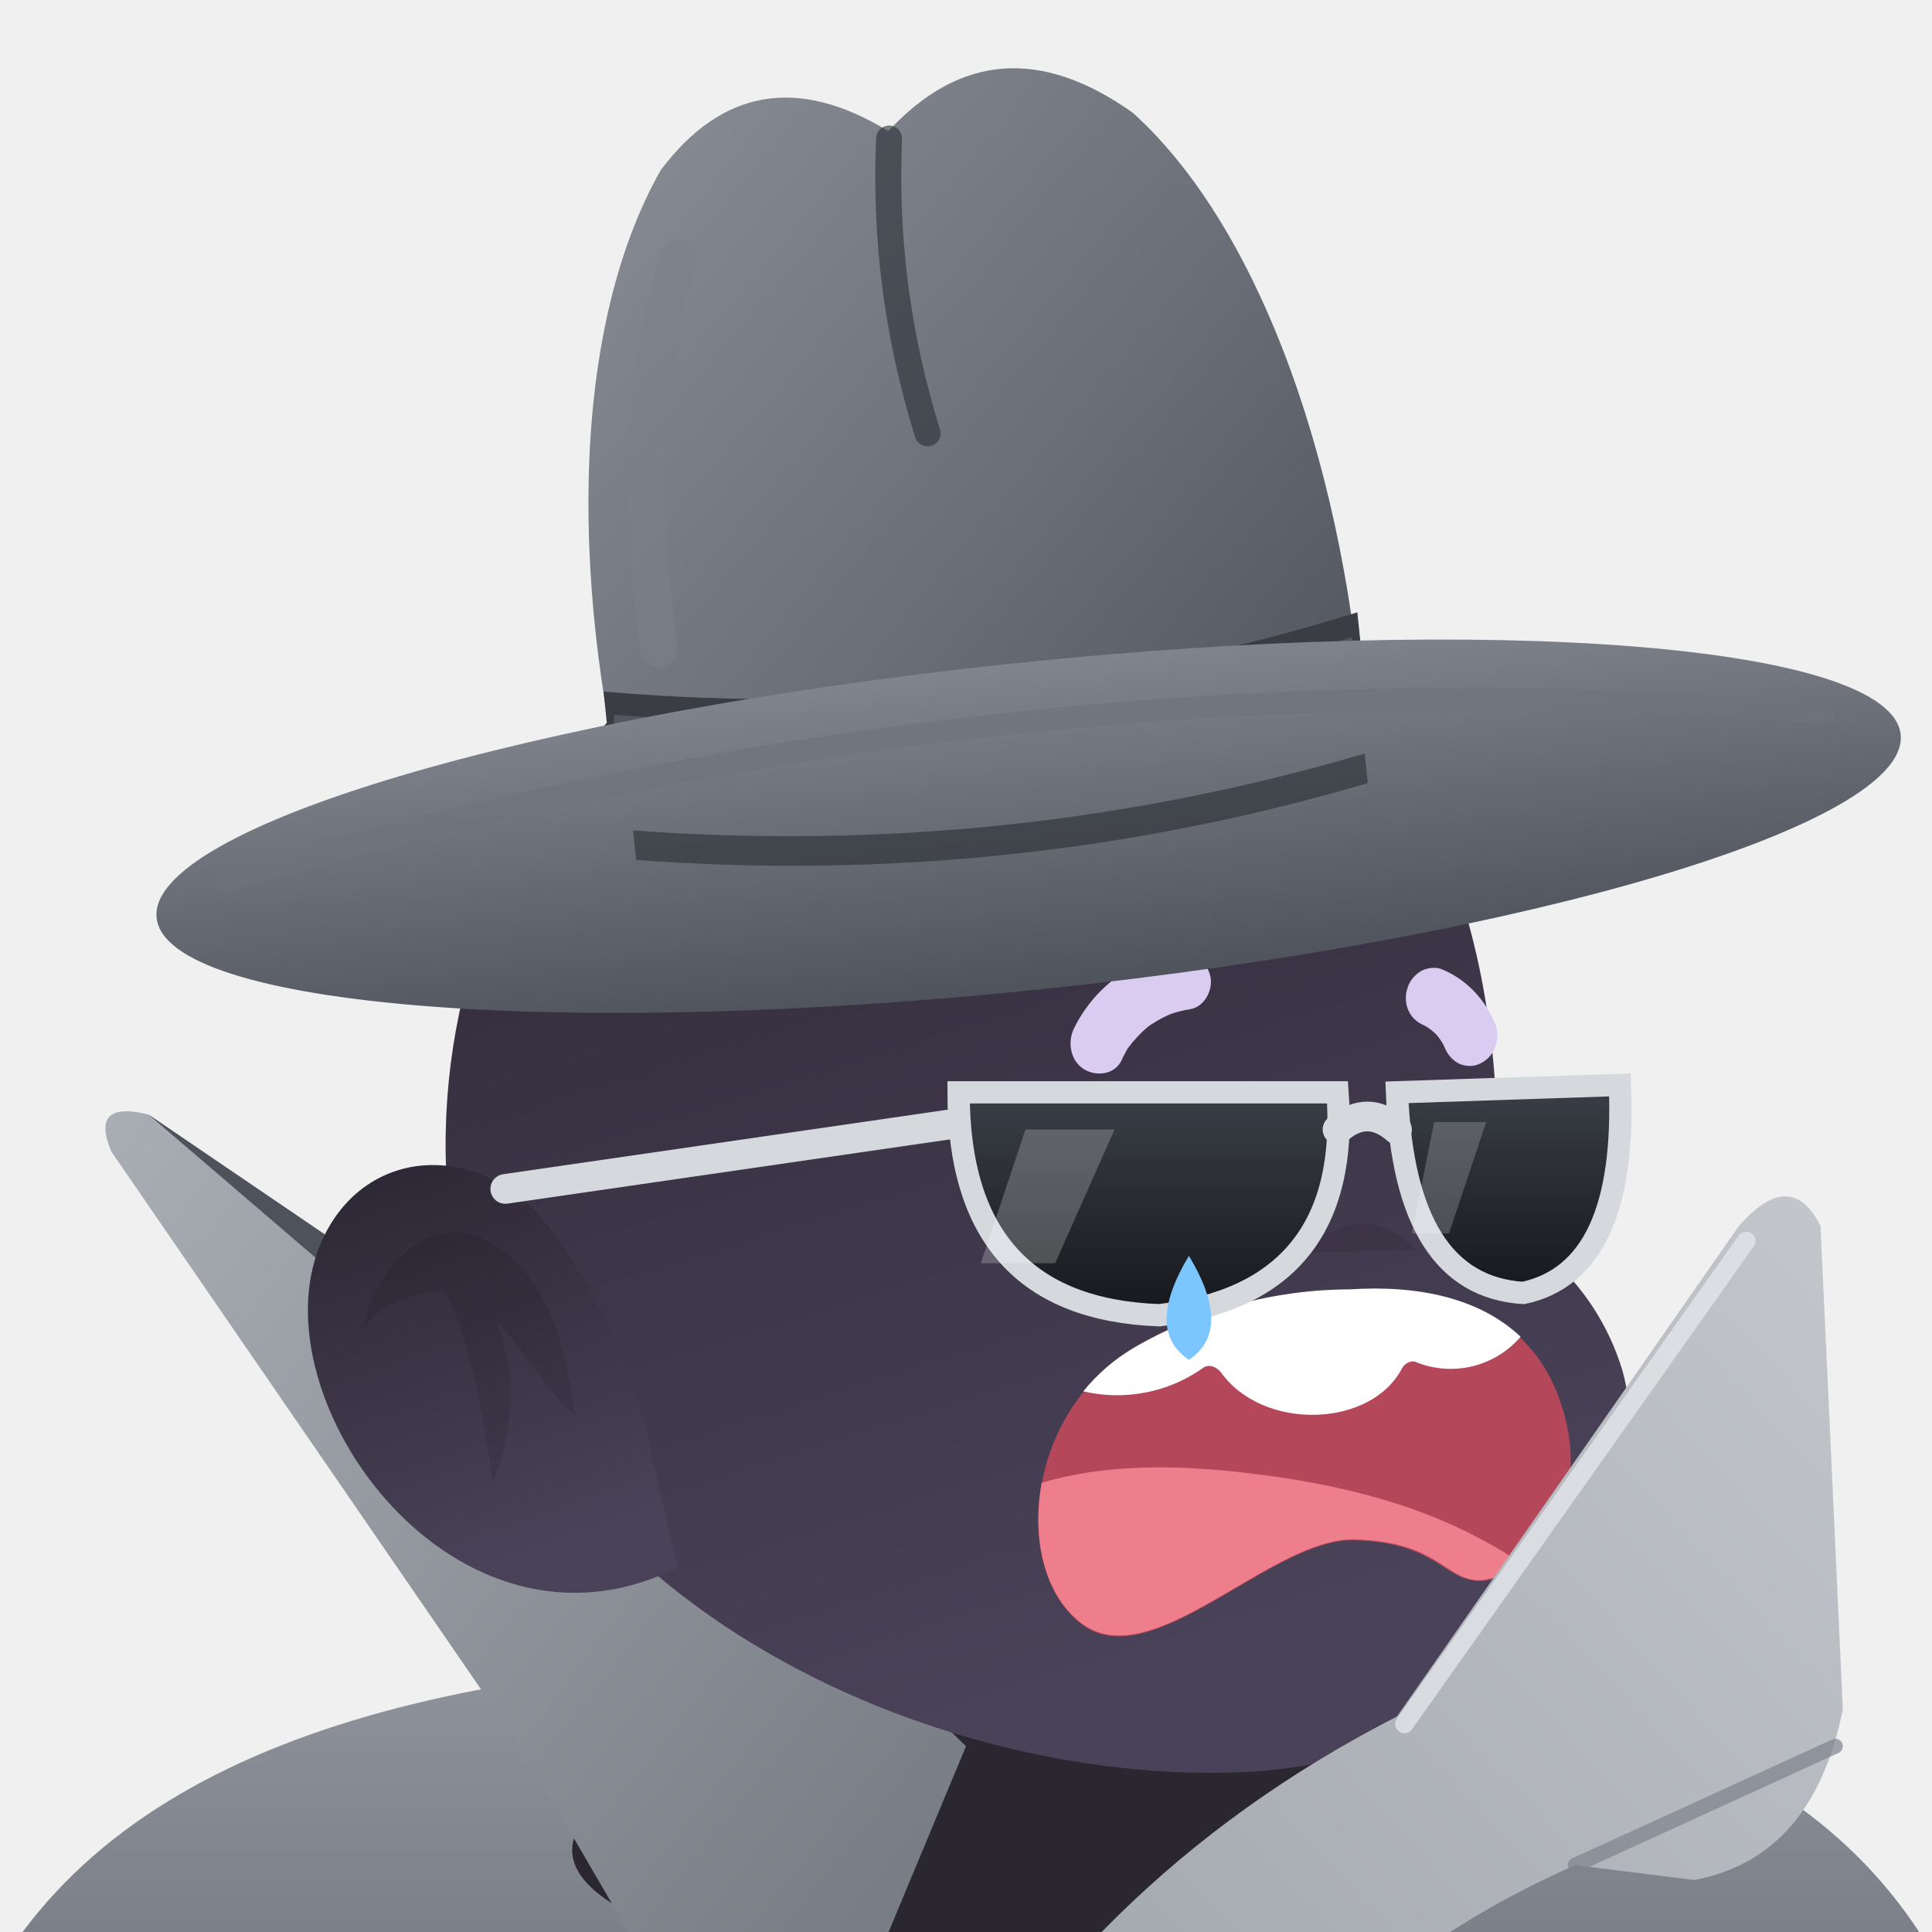
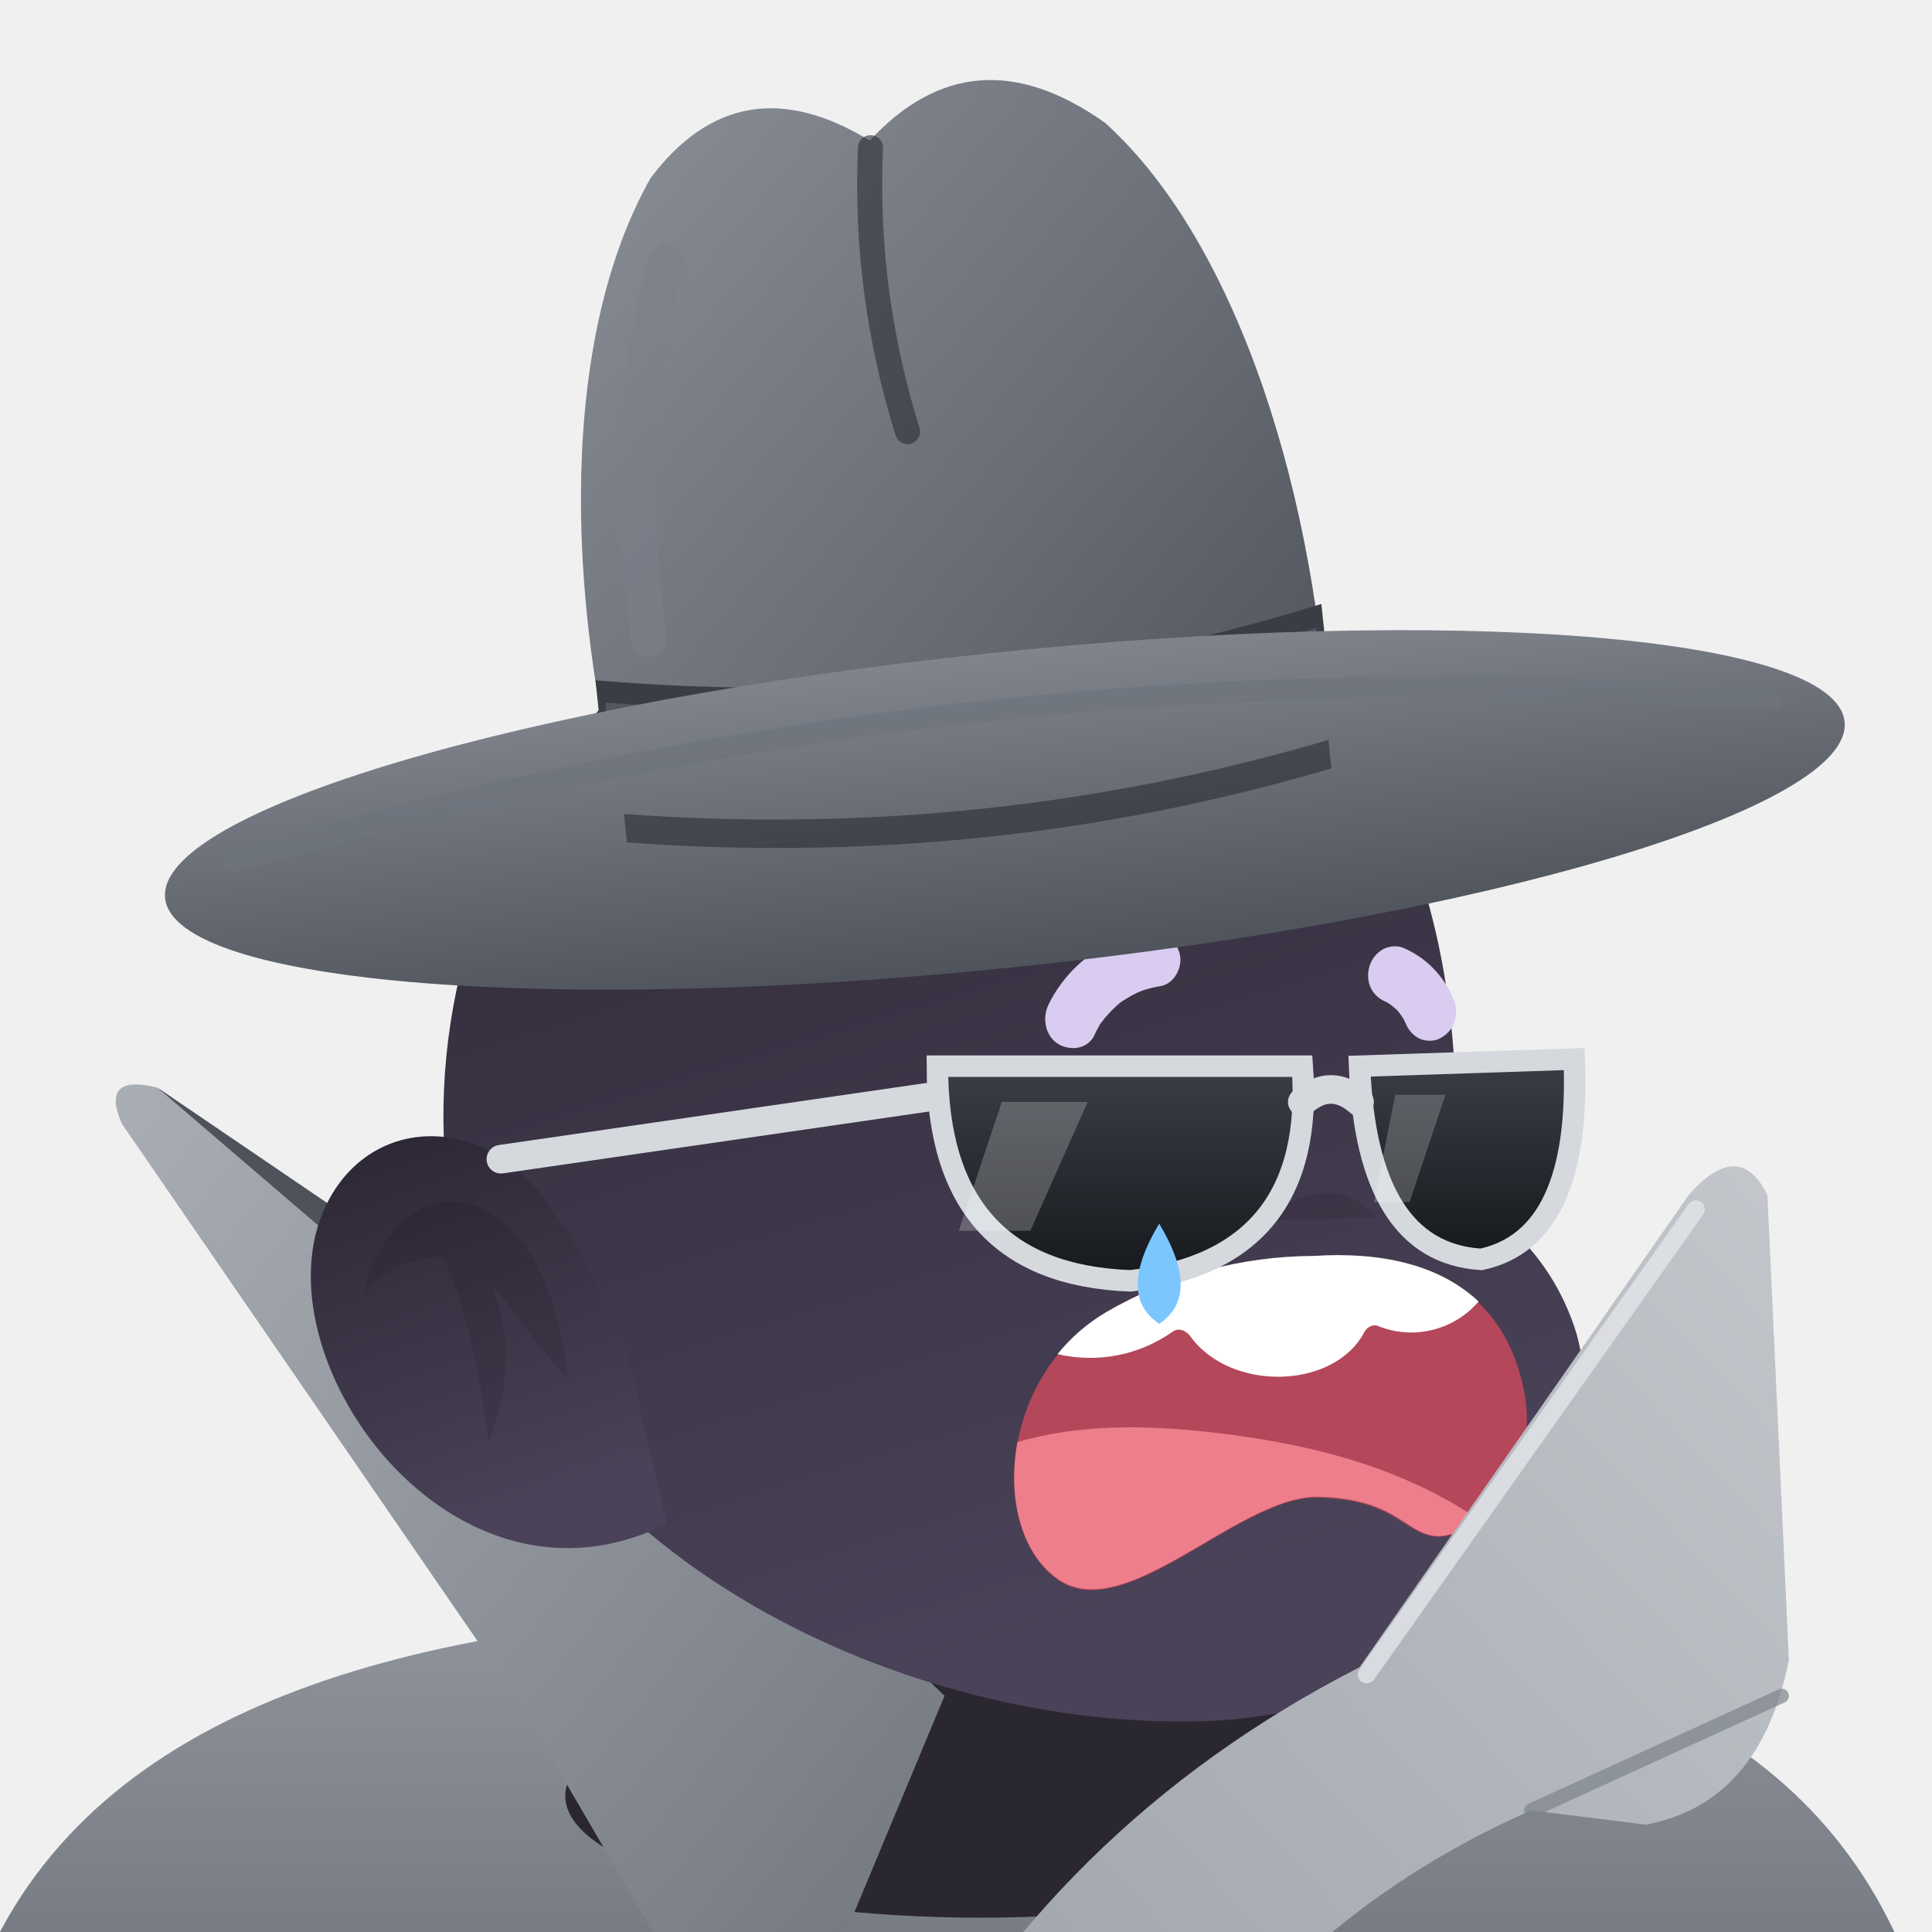
- <svg xmlns="http://www.w3.org/2000/svg" viewBox="-20 -30 520 520">
+ <svg xmlns="http://www.w3.org/2000/svg" viewBox="-24 -34 540 540">
  <defs>
    <linearGradient id="skin" x1="0" y1="0" x2=".3" y2="1">
      <stop offset="0" stop-color="#2B2633" />
      <stop offset="1" stop-color="#4A4258" />
    </linearGradient>
    <linearGradient id="felt" x1="0" y1="0" x2="1" y2="1">
      <stop offset="0" stop-color="#8A8F98" />
      <stop offset=".6" stop-color="#686D76" />
      <stop offset="1" stop-color="#50545C" />
    </linearGradient>
    <linearGradient id="brim" x1="0" y1="0" x2="0" y2="1">
      <stop offset="0" stop-color="#7F848D" />
      <stop offset="1" stop-color="#4F535B" />
    </linearGradient>
    <linearGradient id="coat" x1="0" y1="0" x2="0" y2="1">
      <stop offset="0" stop-color="#8E939B" />
      <stop offset="1" stop-color="#6A6F77" />
    </linearGradient>
    <linearGradient id="lapelL" x1="1" y1="1" x2="0" y2="0">
      <stop offset="0" stop-color="#6E737B" />
      <stop offset="1" stop-color="#A9AEB5" />
    </linearGradient>
    <linearGradient id="lapelR" x1="0" y1="1" x2="1" y2="0">
      <stop offset="0" stop-color="#9DA2A9" />
      <stop offset="1" stop-color="#C3C7CC" />
    </linearGradient>
    <linearGradient id="lens" x1="0" y1="0" x2="0" y2="1">
      <stop offset="0" stop-color="#3A3E46" />
      <stop offset="1" stop-color="#16181C" />
    </linearGradient>
  </defs>
  <g transform="translate(240 560)">
    <g>
      <g transform="translate(-240 -560)">
        <path d="M-40 560 C-30 470 40 432 140 420 L360 420 C450 432 510 470 520 560Z" fill="url(#coat)" />
        <ellipse cx="250" cy="468" rx="116" ry="34" fill="#2A2731" />
        <path d="M190 560 L120 440 L10 280 Q4 266 20 270 L170 372 L240 440Z" fill="url(#lapelL)" />
        <path d="M20 270 L170 372 L160 390Z" fill="#4E535B" />
        <g transform="translate(0 40)">
          <g>
            <animateTransform attributeName="transform" type="translate" values="0 0;0 6;0 0" dur="2.4s" repeatCount="indefinite" additive="sum" calcMode="spline" keySplines=".45 0 .55 1;.45 0 .55 1" />
            <svg x="0" y="0" width="480" height="480" viewBox="0 0 480 480" overflow="visible">
              <mask id="face-sad-viewboxMask">
                <rect width="480" height="480" rx="0" ry="0" x="0" y="0" fill="#fff" />
              </mask>
              <g mask="url(#face-sad-viewboxMask)">
                <g transform="matrix(.85775 0 0 .85427 52 47)">
                  <path d="M264 38.6s131.4 20.6 121.4 208.1c0 .7 15.2 10.9 16.4 12a77.1 77.1 0 0 1 23.4 36.3c13.9 51.3-35.7 104.2-75.8 118.2a155 155 0 0 1-46.7 8.3c-103.1 3-239.7-62.7-246.7-191a202.7 202.7 0 0 1 15.1-83.9c0 .1 57.4-142.5 192.9-108Z" fill="url(#skin)" />
                  <path opacity=".1" d="M323 257.9s20.9-19.9 37-1.2Z" fill="#000" />
                  <path d="M128.7 356.9C59.3 391.7-3.7 304.4 16.5 255.3c12.9-31.4 50.4-33.8 72.1-5.2a185 185 0 0 1 29.1 59.1" fill="url(#skin)" />
                  <path opacity=".1" d="M71.5 279c9 9 16.1 22.5 25 30-1.7-12.5-4.3-26-10.4-37.3-6.2-11.6-17.5-21-29-20.3-14.2 1-25.9 17.6-27.4 32.6 1-9 19-15 25.9-14.2 10.8 20.4 15 60.6 15 60.6 9-22.7 5.4-40.7 1-51.5Z" fill="#000" />
                </g>
                <g transform="matrix(.85472 0 0 .855 19 -17)">
                  <path d="M311.4 362.3C339 346 362.6 345 379.3 344c33.3-2 61.1 8.8 68.5 42.7 6.8 31.2-16.9 49.4-27.8 49-11-.3-13.3-12.2-39.3-12.8-26-.6-63.4 42.9-85.5 26.6-22.2-16.4-18.4-66.6 16.2-87Z" fill="#B5475A" />
                  <path d="M433.3 430.2a22.8 22.8 0 0 1-13.1 5.3c-4.3-.1-7.3-2-10.9-4.4-5.5-3.6-12.6-8.1-28.5-8.5-11-.2-24.1 7.4-37.2 15.1-17.8 10.4-35.6 20.9-48.4 11.5-11.7-8.6-16.1-26.4-12.8-44.4 20-6 42.3-5.6 62.8-3.3 29.5 3.3 59.2 10 85.4 26.8a84 84 0 0 1 2.7 1.9Z" fill="#EE7E8B" />
                  <path d="M333.4 368.5a46.8 46.8 0 0 1-37.9 7.5c4.3-5.3 9.6-10 15.9-13.7a136.3 136.3 0 0 1 68-18.4c21.6-1.4 40.8 2.7 53.8 14.9l-.6.7a29 29 0 0 1-32.3 7.3c-1.6-.7-3.6.4-4.4 1.9-9.8 18.9-43.8 19.8-57 1.4-1.3-1.7-3.6-2.8-5.5-1.6Z" fill="#fff" />
                </g>
                <g transform="matrix(.85472 0 0 .855 19 -17)">
                  <path d="M401.9 284.8c3.9 1.8 9.3 3.9 14.5 5.1 1.6 3.1 2.5 6.9 2.5 10.3 0 8-3.6 16.5-13 15.5-7.7-.8-9.7-11-9.7-16 0-6 2.2-12 5.7-15ZM296.2 292.5c-.4 2-.6 4-.6 6 0 12.5 6.2 19 15.5 21.5 13 2 19.3-7.7 19.3-19.5 0-7-2.9-13.8-7.4-18.2a55.3 55.3 0 0 1-26.8 10.2Z" fill="#FFF1C9" />
                  <path d="M324.8 237.7a43.9 43.9 0 0 0-32.3 24.2c-2 4.2-1.1 10 3.2 12.7 4 2.4 9.6 1.7 11.8-2.7.6-1.4 1.3-2.6 2-3.9.3-.4 1.1-1.2 1.3-1.7l.4-.4a37.4 37.4 0 0 1 4.7-4.7c.5-.3 1-.8 1.5-1a34.2 34.2 0 0 1 5.7-3 36.2 36.2 0 0 1 6.1-1.5c4.4-.7 7.5-6.2 6.2-10.8-1.5-5-5.8-7.9-10.6-7.2ZM425.2 260.4c-3.1-7.8-9.1-14-16.4-17.1-2-1-4.6-.7-6.6.2-1.9 1-3.8 3-4.5 5.2a10 10 0 0 0 0 7 9 9 0 0 0 4.7 4.9l1 .5c1 .6 2 1.4 2.9 2.2 1 1 1.8 2.2 2.5 3.4l.7 1.5c.9 2.1 2.7 4 4.7 4.8 2 .8 4.6.8 6.5-.3 2-1 3.8-2.9 4.6-5.2.7-2.3.8-4.8 0-7Z" fill="#D9CCF0" />
                </g>
                <g transform="matrix(.85472 0 0 .85667 14 -12)" />
              </g>
            </svg>
            <g>
              <g>
                <path d="M240 232 L116 250" stroke="#D5D9DE" stroke-width="8" stroke-linecap="round" />
                <path d="M238 224 L340 224 Q344 278 292 284 Q238 282 238 224Z" fill="url(#lens)" stroke="#D5D9DE" stroke-width="6" />
                <path d="M356 224 L416 222 Q418 272 390 278 Q358 276 356 224Z" fill="url(#lens)" stroke="#D5D9DE" stroke-width="6" />
                <path d="M340 234 Q348 227 356 234" fill="none" stroke="#D5D9DE" stroke-width="8" stroke-linecap="round" />
                <path d="M256 234 L280 234 L264 270 L244 270Z" fill="#fff" opacity=".22" />
                <path d="M366 232 L380 232 L370 262 L360 262Z" fill="#fff" opacity=".2" />
              </g>
            </g>
            <g transform="translate(0 -16) rotate(-6 260 160)">
              <g>
                <path d="M150 160 C140 96 146 24 176 -18 Q204 -48 238 -22 Q270 -50 304 -20 C338 18 352 92 348 160Z" fill="url(#felt)" />
                <path d="M238 -20 Q232 20 240 60" fill="none" stroke="#2A2D33" stroke-width="7" stroke-linecap="round" opacity=".6" />
                <path d="M178 6 Q160 50 162 110" fill="none" stroke="#7B8089" stroke-width="10" stroke-linecap="round" opacity=".55" />
                <path d="M146 120 Q250 140 350 120 L350 156 Q250 176 146 156Z" fill="#3A3D44" />
                <path d="M148 128 Q250 147 348 128" fill="none" stroke="#5A5E66" stroke-width="3" opacity=".8" />
                <ellipse cx="256" cy="168" rx="236" ry="44" fill="url(#brim)" />
                <path d="M40 160 Q256 120 472 160" fill="none" stroke="#6E737C" stroke-width="6" stroke-linecap="round" opacity=".7" />
                <path d="M150 158 Q250 176 348 158 L348 166 Q250 184 150 166Z" fill="#23262B" opacity=".55" />
              </g>
            </g>
          </g>
        </g>
        <path d="M226 560 Q270 476 356 432 L448 300 Q462 284 470 300 L476 430 Q468 470 436 476 L404 472 Q340 500 300 560Z" fill="url(#lapelR)" />
        <path d="M358 434 L450 304" stroke="#E2E5E8" stroke-width="5" stroke-linecap="round" opacity=".8" />
        <path d="M404 472 L474 440" stroke="#7E838B" stroke-width="4" stroke-linecap="round" opacity=".7" />
        <circle cx="214" cy="528" r="9" fill="#44484E" />
      </g>
    </g>
  </g>
  <g transform="translate(0 40)">
    <path d="M0 -14 Q-12 6 0 14 Q12 6 0 -14Z" fill="#7CC6FF" transform="translate(300 282)">
      <animateTransform attributeName="transform" type="translate" values="0 0;0 0;0 50;0 76" dur="2.2s" repeatCount="indefinite" additive="sum" keyTimes="0;.25;.8;1" />
      <animate attributeName="opacity" values="1;1;1;0" dur="2.2s" repeatCount="indefinite" keyTimes="0;.25;.8;1" />
    </path>
  </g>
</svg>
